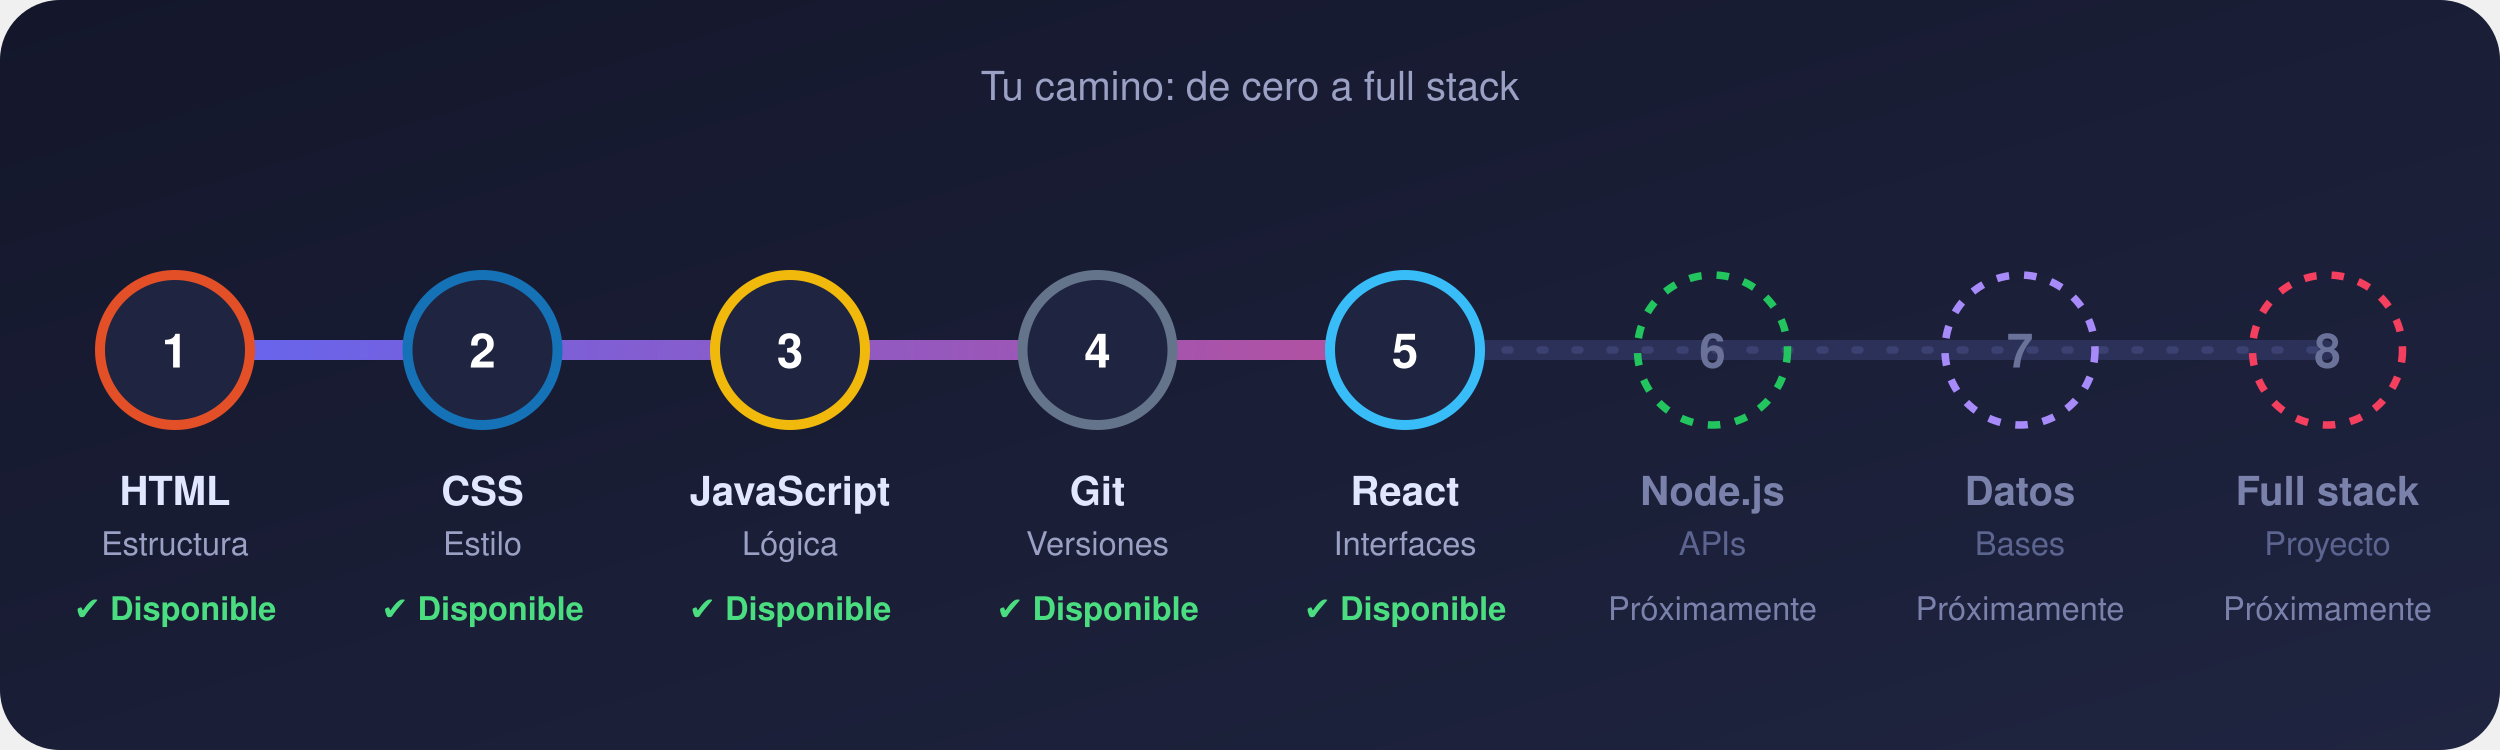
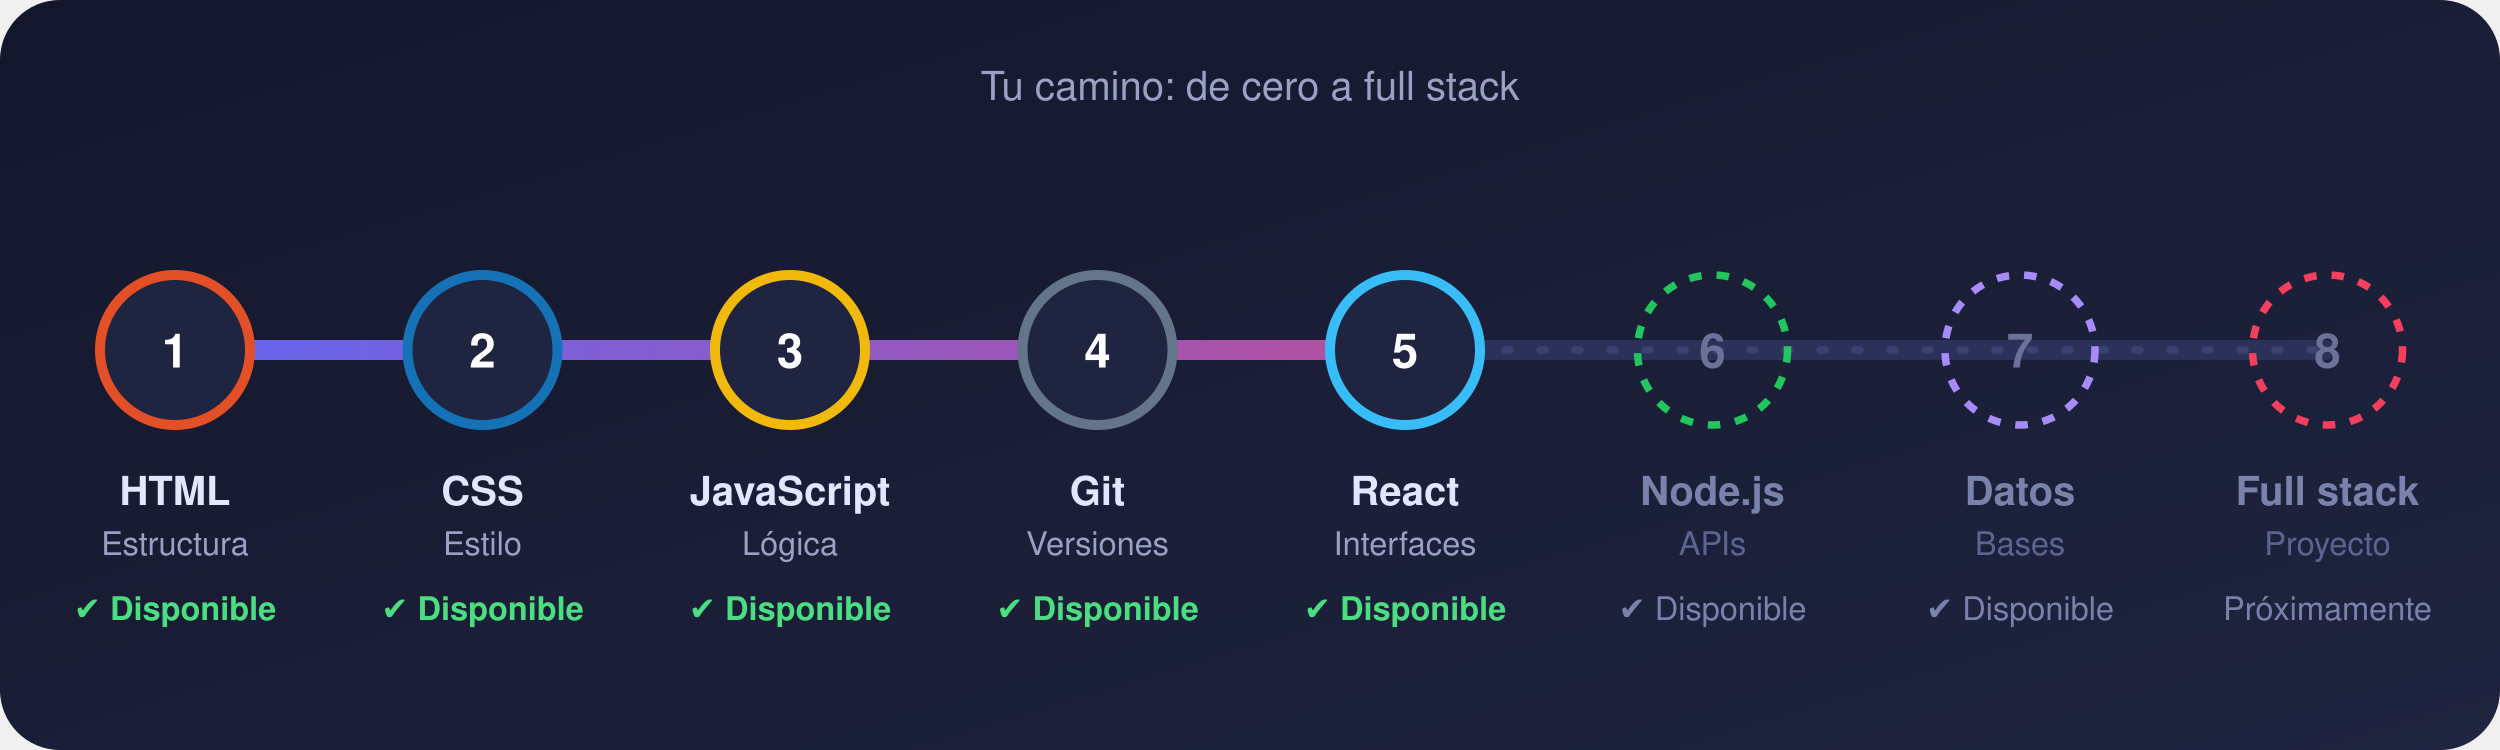
<svg xmlns="http://www.w3.org/2000/svg" width="1000" height="300" viewBox="0 0 1000 300" role="img" aria-label="Ruta: HTML, CSS, JavaScript, Git y React disponibles; Node.js, bases de datos y proyecto full stack próximamente">
  <defs>
    <linearGradient id="bg" x1="0" y1="0" x2="1" y2="1">
      <stop offset="0" stop-color="#14172b" />
      <stop offset="1" stop-color="#1f2440" />
    </linearGradient>
    <linearGradient id="tr" gradientUnits="userSpaceOnUse" x1="70" y1="0" x2="930" y2="0">
      <stop offset="0" stop-color="#6366f1" />
      <stop offset="1" stop-color="#f43f5e" />
    </linearGradient>
  </defs>
  <style>.t{font-family:Segoe UI,Helvetica,Arial,sans-serif;text-anchor:middle}.a{font-size:16px;font-weight:700;fill:#e0e7ff}.s{font-size:13px;fill:#9aa1c4}.n{font-size:19px;font-weight:800;fill:#fff}.p{animation:pp 3s ease-in-out infinite}@keyframes pp{0%,100%{opacity:.35}50%{opacity:.8}}</style>
  <rect width="1000" height="300" rx="24" fill="url(#bg)" />
  <text class="t s" x="500" y="40" style="font-size:16px">Tu camino: de cero a full stack</text>
  <line x1="70" y1="140" x2="930" y2="140" stroke="#2b3158" stroke-width="8" stroke-linecap="round" />
  <line x1="70" y1="140" x2="930" y2="140" stroke="#3b4170" stroke-width="3" stroke-dasharray="2 12" stroke-linecap="round" />
  <line x1="70" y1="140" x2="562" y2="140" pathLength="1" stroke="url(#tr)" stroke-width="8" stroke-linecap="round" stroke-dasharray="1" stroke-dashoffset="1">
    <animate attributeName="stroke-dashoffset" values="1;0;0;1" keyTimes="0;.42;.92;1" dur="9s" repeatCount="indefinite" />
  </line>
  <circle cx="70" cy="140" r="32" fill="none" stroke="#e34f26" stroke-width="3" opacity="0">
    <animate attributeName="r" values="30;30;60;60" keyTimes="0;0.0;0.060;1" dur="9s" repeatCount="indefinite" />
    <animate attributeName="opacity" values="0;0;.9;0;0" keyTimes="0;0.0;0.010;0.060;1" dur="9s" repeatCount="indefinite" />
  </circle>
  <circle cx="70" cy="140" r="30" fill="#1f2440" stroke="#e34f26" stroke-width="4">
    <animate attributeName="fill" values="#1f2440;#1f2440;#e34f26;#e34f26;#1f2440" keyTimes="0;0.0;0.010;.92;1" dur="9s" repeatCount="indefinite" />
  </circle>
  <text class="t n" x="70" y="147">1</text>
  <text class="t a" x="70" y="202">HTML</text>
  <text class="t s" x="70" y="222">Estructura</text>
  <text class="t s" x="70" y="248" style="fill:#4ade80;font-weight:700">✔ Disponible</text>
  <circle cx="193" cy="140" r="32" fill="none" stroke="#1572b6" stroke-width="3" opacity="0">
    <animate attributeName="r" values="30;30;60;60" keyTimes="0;0.117;0.177;1" dur="9s" repeatCount="indefinite" />
    <animate attributeName="opacity" values="0;0;.9;0;0" keyTimes="0;0.117;0.127;0.177;1" dur="9s" repeatCount="indefinite" />
  </circle>
  <circle cx="193" cy="140" r="30" fill="#1f2440" stroke="#1572b6" stroke-width="4">
    <animate attributeName="fill" values="#1f2440;#1f2440;#1572b6;#1572b6;#1f2440" keyTimes="0;0.117;0.127;.92;1" dur="9s" repeatCount="indefinite" />
  </circle>
  <text class="t n" x="193" y="147">2</text>
  <text class="t a" x="193" y="202">CSS</text>
  <text class="t s" x="193" y="222">Estilo</text>
  <text class="t s" x="193" y="248" style="fill:#4ade80;font-weight:700">✔ Disponible</text>
  <circle cx="316" cy="140" r="32" fill="none" stroke="#f0b90b" stroke-width="3" opacity="0">
    <animate attributeName="r" values="30;30;60;60" keyTimes="0;0.233;0.293;1" dur="9s" repeatCount="indefinite" />
    <animate attributeName="opacity" values="0;0;.9;0;0" keyTimes="0;0.233;0.243;0.293;1" dur="9s" repeatCount="indefinite" />
  </circle>
  <circle cx="316" cy="140" r="30" fill="#1f2440" stroke="#f0b90b" stroke-width="4">
    <animate attributeName="fill" values="#1f2440;#1f2440;#f0b90b;#f0b90b;#1f2440" keyTimes="0;0.233;0.243;.92;1" dur="9s" repeatCount="indefinite" />
  </circle>
  <text class="t n" x="316" y="147">3</text>
  <text class="t a" x="316" y="202">JavaScript</text>
  <text class="t s" x="316" y="222">Lógica</text>
  <text class="t s" x="316" y="248" style="fill:#4ade80;font-weight:700">✔ Disponible</text>
  <circle cx="439" cy="140" r="32" fill="none" stroke="#64748b" stroke-width="3" opacity="0">
    <animate attributeName="r" values="30;30;60;60" keyTimes="0;0.35;0.410;1" dur="9s" repeatCount="indefinite" />
    <animate attributeName="opacity" values="0;0;.9;0;0" keyTimes="0;0.35;0.360;0.410;1" dur="9s" repeatCount="indefinite" />
  </circle>
  <circle cx="439" cy="140" r="30" fill="#1f2440" stroke="#64748b" stroke-width="4">
    <animate attributeName="fill" values="#1f2440;#1f2440;#64748b;#64748b;#1f2440" keyTimes="0;0.35;0.360;.92;1" dur="9s" repeatCount="indefinite" />
  </circle>
  <text class="t n" x="439" y="147">4</text>
  <text class="t a" x="439" y="202">Git</text>
  <text class="t s" x="439" y="222">Versiones</text>
  <text class="t s" x="439" y="248" style="fill:#4ade80;font-weight:700">✔ Disponible</text>
  <circle cx="562" cy="140" r="32" fill="none" stroke="#38bdf8" stroke-width="3" opacity="0">
    <animate attributeName="r" values="30;30;60;60" keyTimes="0;0.467;0.527;1" dur="9s" repeatCount="indefinite" />
    <animate attributeName="opacity" values="0;0;.9;0;0" keyTimes="0;0.467;0.477;0.527;1" dur="9s" repeatCount="indefinite" />
  </circle>
  <circle cx="562" cy="140" r="30" fill="#1f2440" stroke="#38bdf8" stroke-width="4">
    <animate attributeName="fill" values="#1f2440;#1f2440;#38bdf8;#38bdf8;#1f2440" keyTimes="0;0.467;0.477;.92;1" dur="9s" repeatCount="indefinite" />
  </circle>
  <text class="t n" x="562" y="147">5</text>
  <text class="t a" x="562" y="202">React</text>
  <text class="t s" x="562" y="222">Interfaces</text>
  <text class="t s" x="562" y="248" style="fill:#4ade80;font-weight:700">✔ Disponible</text>
  <circle class="p" cx="685" cy="140" r="30" fill="none" stroke="#22c55e" stroke-width="3" stroke-dasharray="5 6" style="animation-delay:1.5s" />
  <text class="t n" x="685" y="147" style="fill:#6b7299">6</text>
  <text class="t a" x="685" y="202" style="fill:#7a82ac">Node.js</text>
  <text class="t s" x="685" y="222" style="fill:#5c6490">APIs</text>
-   <text class="t s" x="685" y="248" style="fill:#7a82ac">Próximamente</text>
+   <text class="t s" x="685" y="248" style="fill:#7a82ac">✔ Disponible</text>
  <circle class="p" cx="808" cy="140" r="30" fill="none" stroke="#a78bfa" stroke-width="3" stroke-dasharray="5 6" style="animation-delay:1.8s" />
  <text class="t n" x="808" y="147" style="fill:#6b7299">7</text>
  <text class="t a" x="808" y="202" style="fill:#7a82ac">Datos</text>
  <text class="t s" x="808" y="222" style="fill:#5c6490">Bases</text>
-   <text class="t s" x="808" y="248" style="fill:#7a82ac">Próximamente</text>
+   <text class="t s" x="808" y="248" style="fill:#7a82ac">✔ Disponible</text>
  <circle class="p" cx="931" cy="140" r="30" fill="none" stroke="#f43f5e" stroke-width="3" stroke-dasharray="5 6" style="animation-delay:2.1s" />
  <text class="t n" x="931" y="147" style="fill:#6b7299">8</text>
  <text class="t a" x="931" y="202" style="fill:#7a82ac">Full stack</text>
  <text class="t s" x="931" y="222" style="fill:#5c6490">Proyecto</text>
  <text class="t s" x="931" y="248" style="fill:#7a82ac">Próximamente</text>
</svg>
